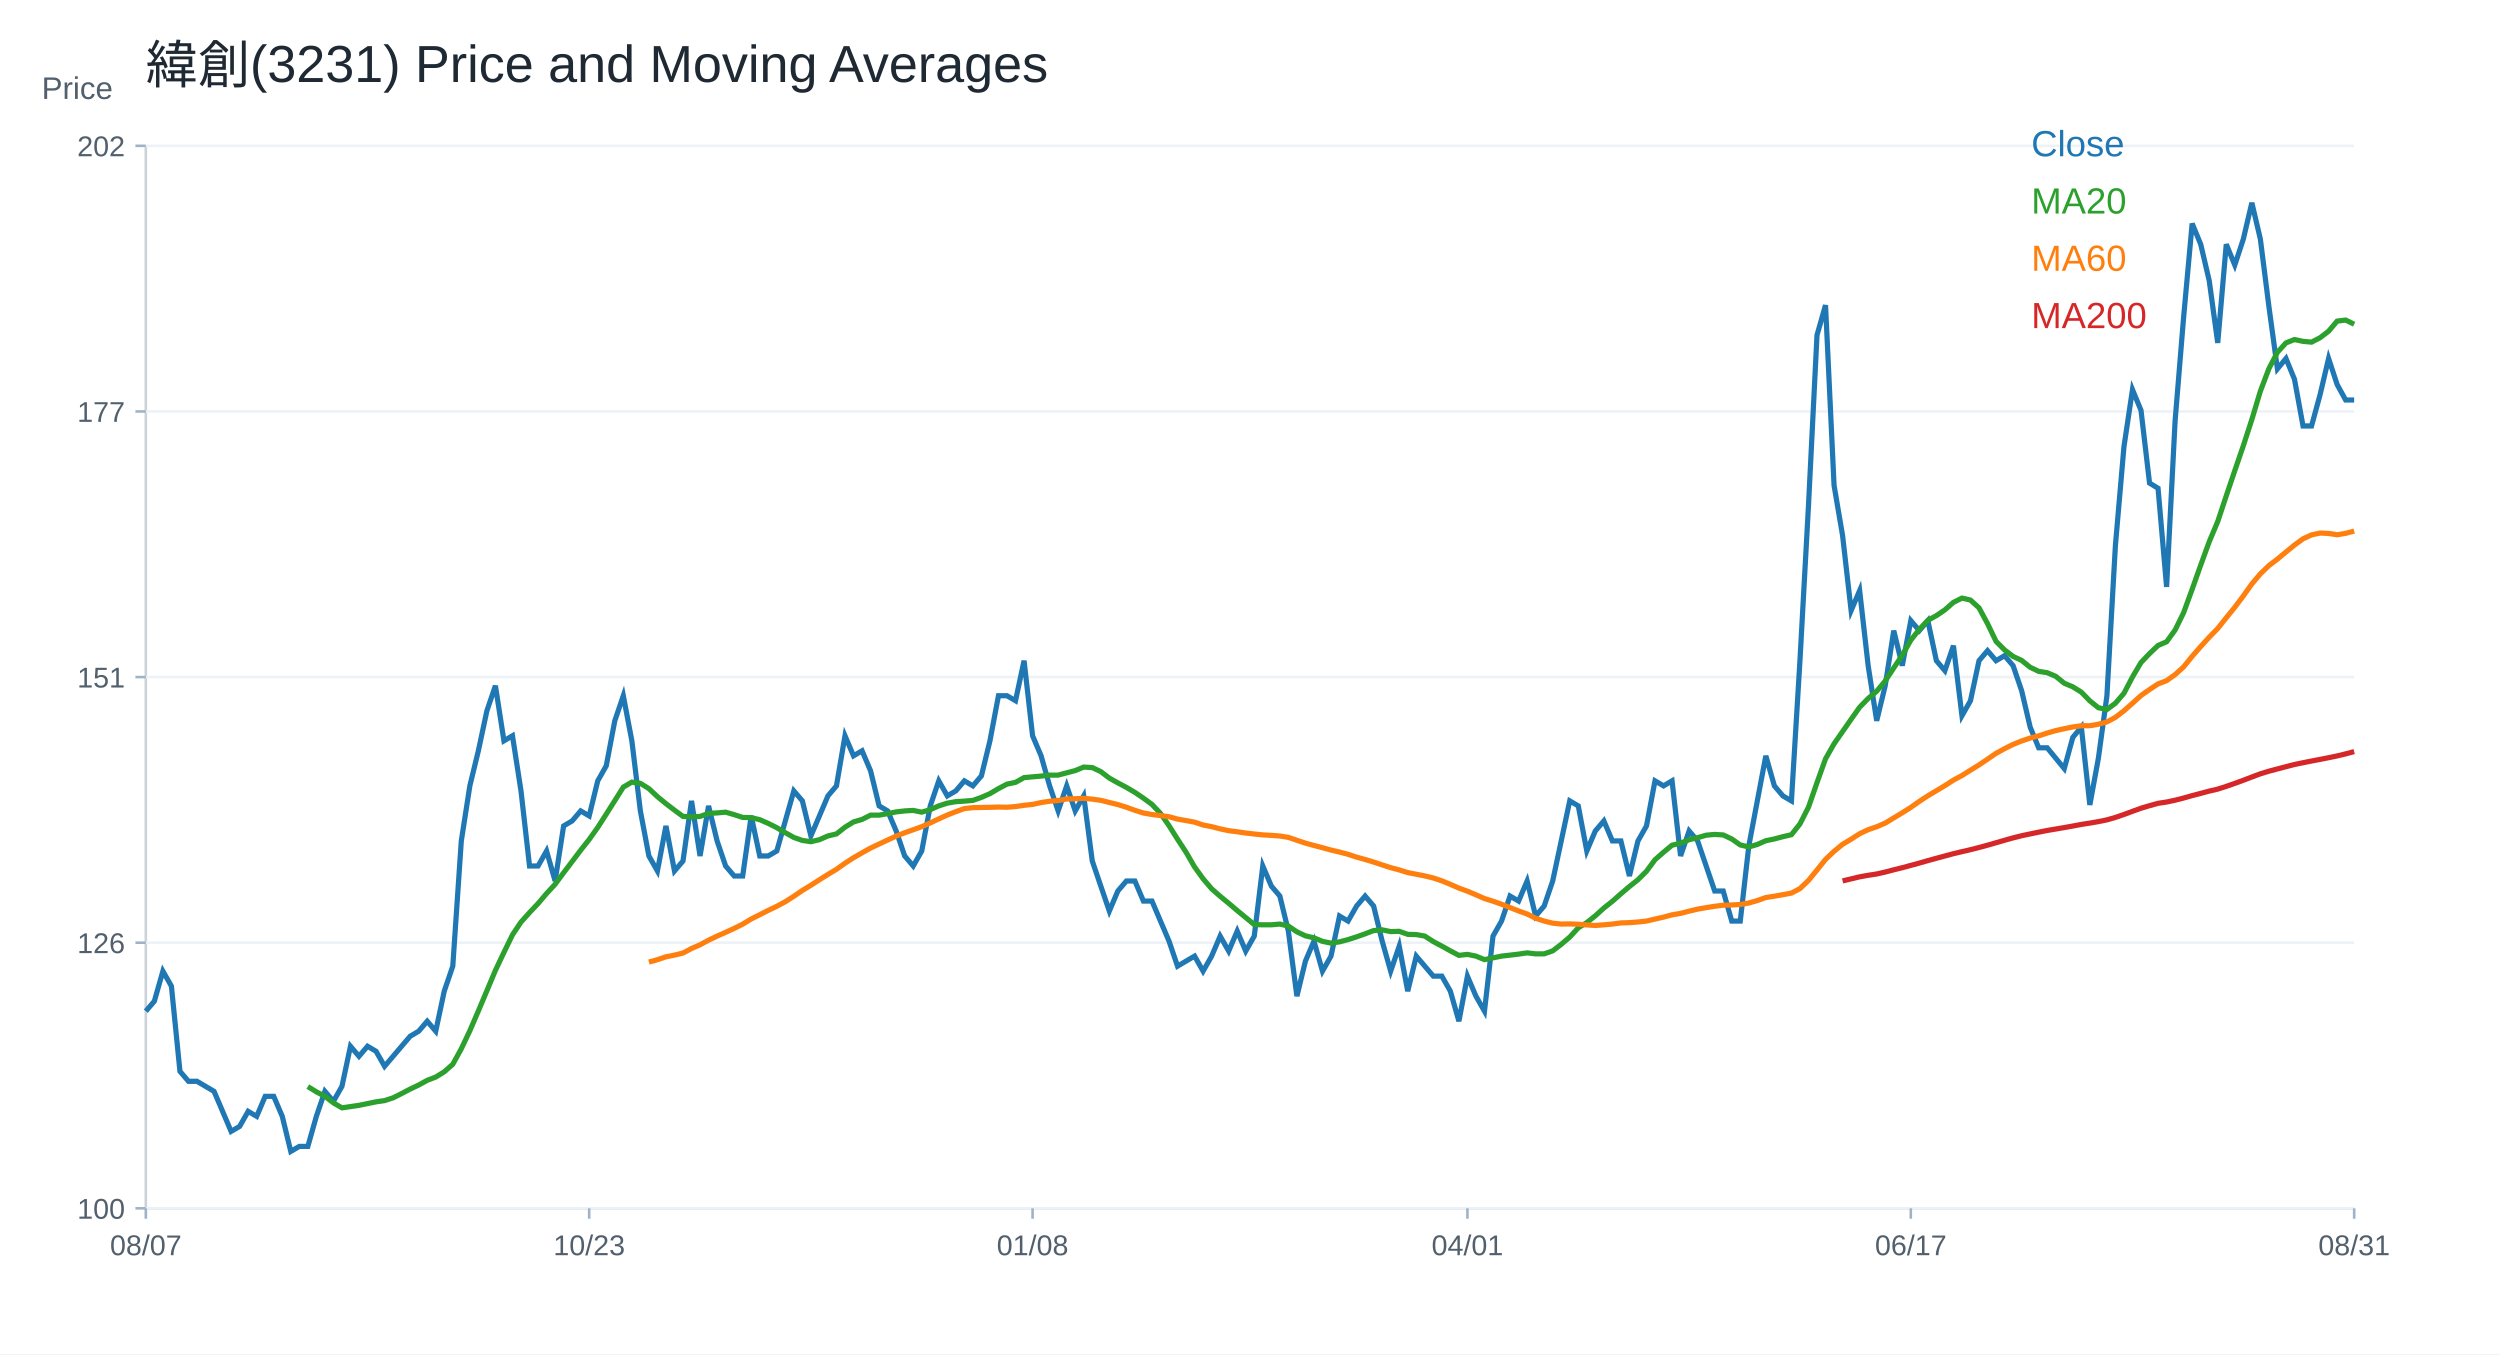
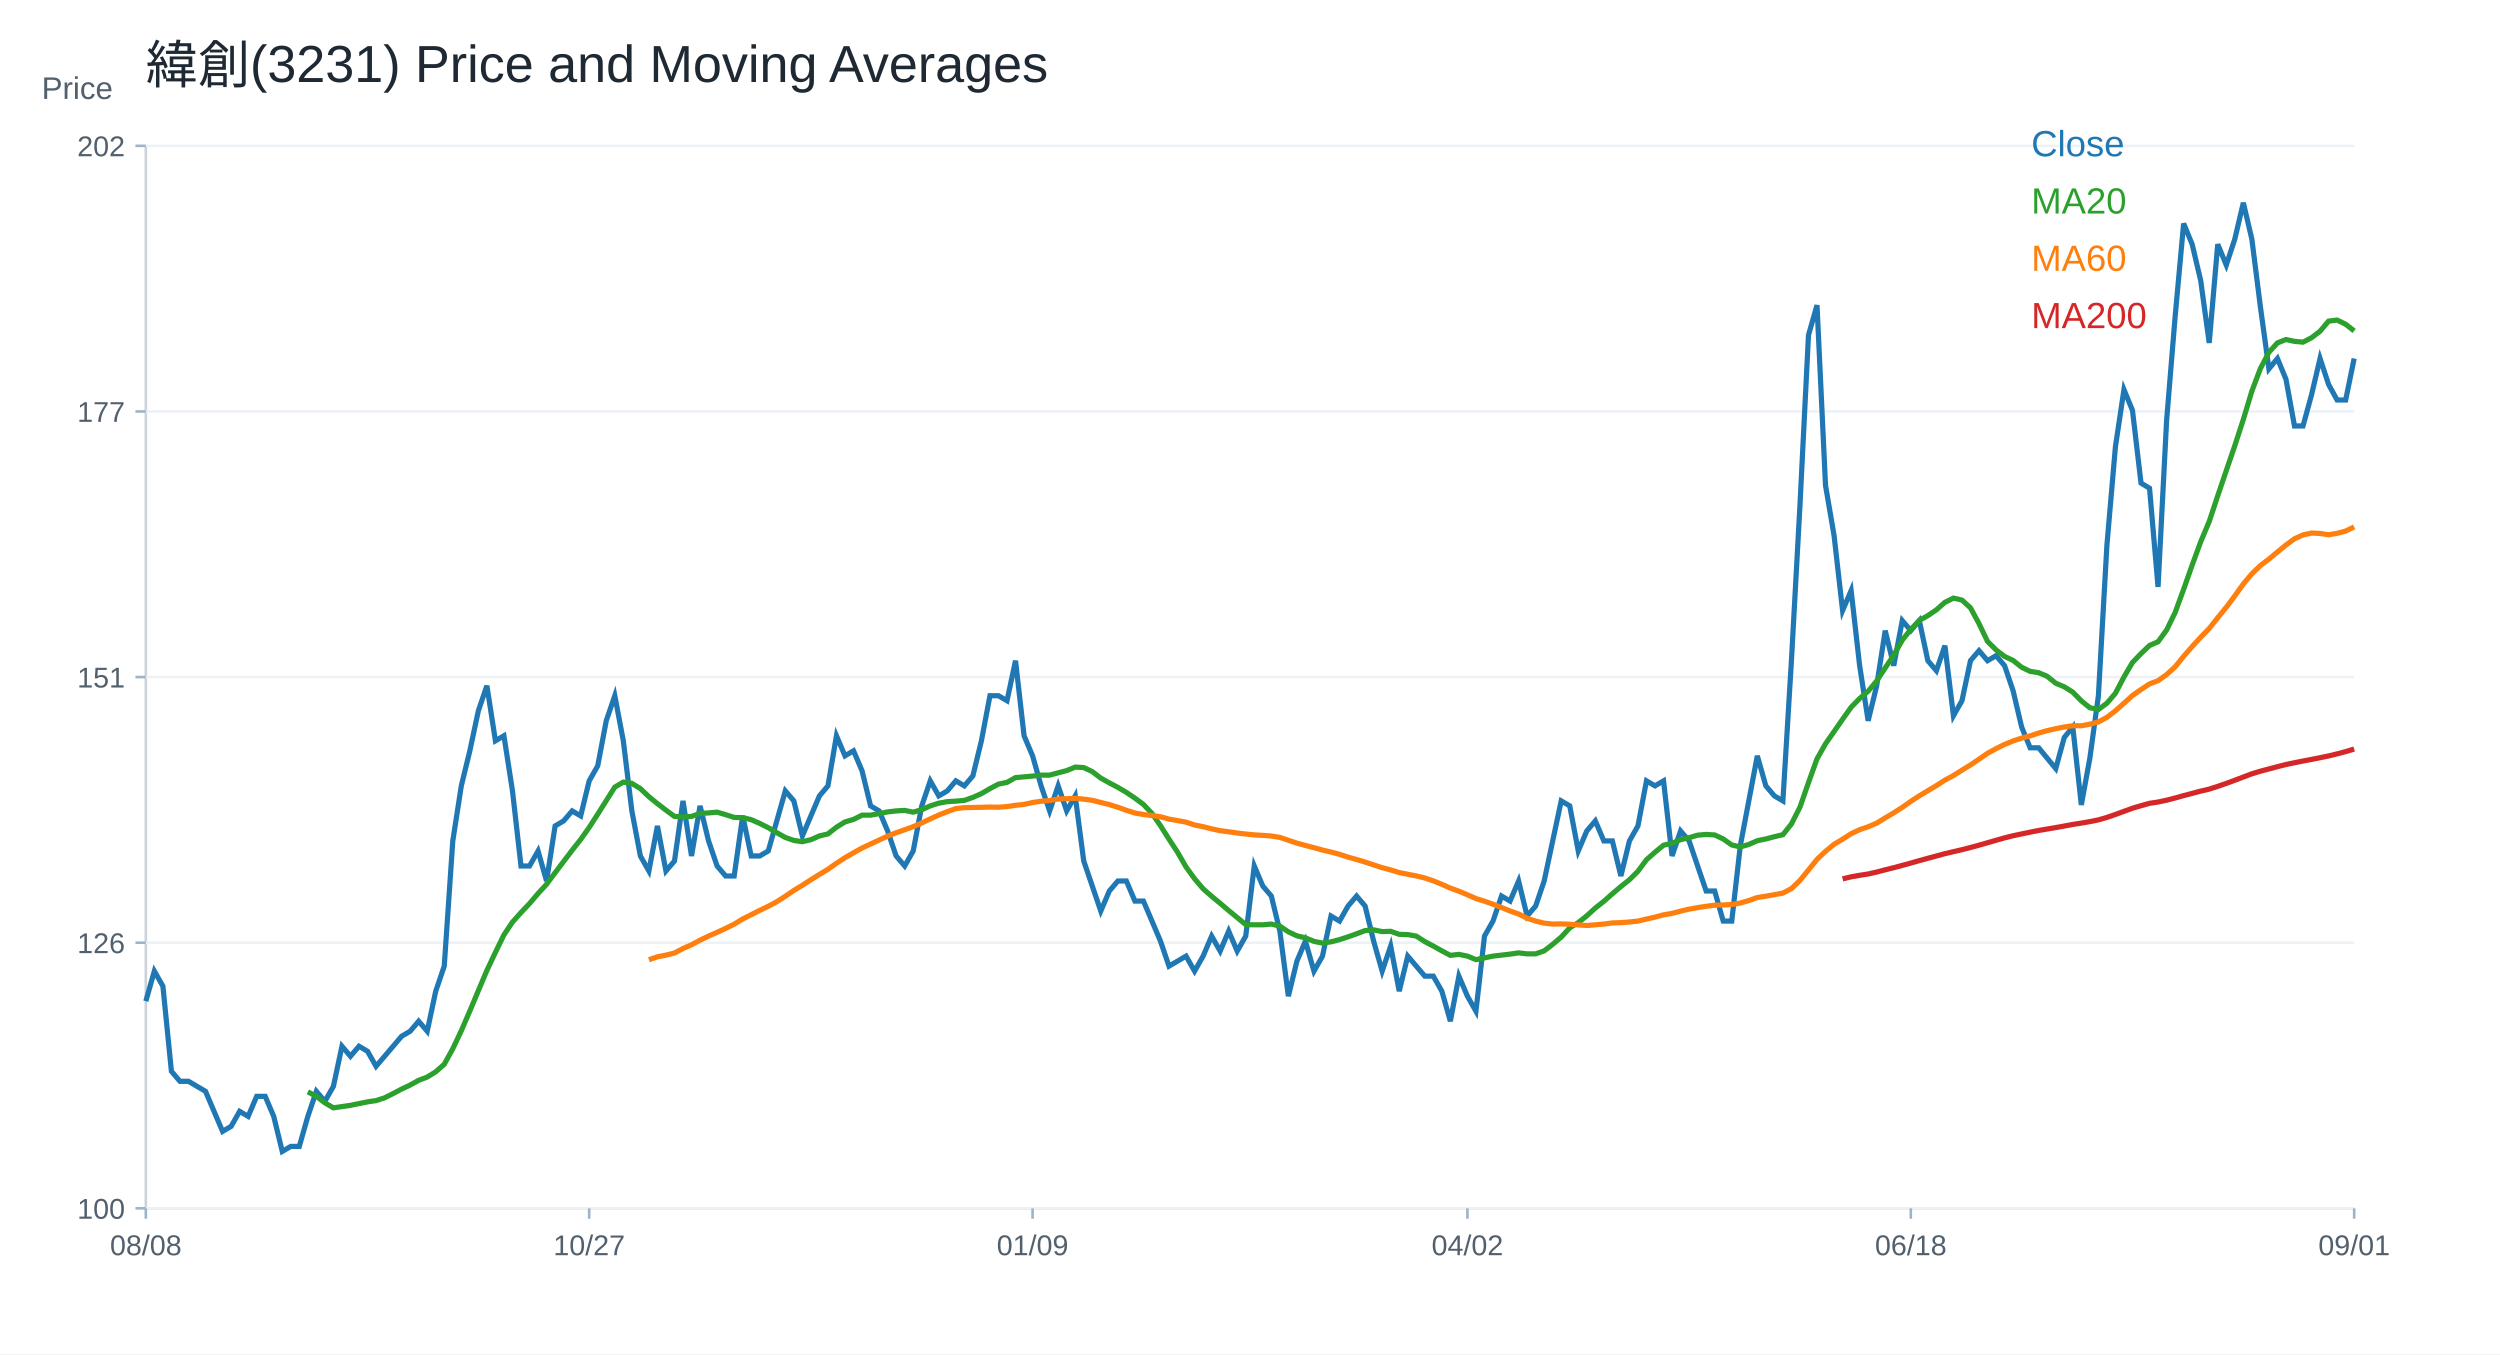
<svg xmlns="http://www.w3.org/2000/svg" width="960" height="520" viewBox="0 0 960 520">
  <rect width="100%" height="100%" fill="white" />
  <text x="56.00" y="32.00" font-size="20" font-family="Arial" fill="#1f2933" text-anchor="start">緯創(3231) Price and Moving Averages</text>
  <line x1="56" y1="464" x2="904" y2="464" stroke="#cbd2d9" />
  <line x1="56" y1="56" x2="56" y2="464" stroke="#cbd2d9" />
  <text x="16.00" y="38.00" font-size="12" font-family="Arial" fill="#52606d" text-anchor="start">Price</text>
  <line x1="56" y1="464.00" x2="904" y2="464.00" stroke="#edf2f7" />
  <line x1="52" y1="464.00" x2="56" y2="464.00" stroke="#9fb3c8" />
  <text x="48.00" y="468.00" font-size="11" font-family="Arial" fill="#52606d" text-anchor="end">100</text>
  <line x1="56" y1="362.00" x2="904" y2="362.00" stroke="#edf2f7" />
  <line x1="52" y1="362.00" x2="56" y2="362.00" stroke="#9fb3c8" />
  <text x="48.00" y="366.00" font-size="11" font-family="Arial" fill="#52606d" text-anchor="end">126</text>
  <line x1="56" y1="260.00" x2="904" y2="260.00" stroke="#edf2f7" />
  <line x1="52" y1="260.00" x2="56" y2="260.00" stroke="#9fb3c8" />
  <text x="48.00" y="264.00" font-size="11" font-family="Arial" fill="#52606d" text-anchor="end">151</text>
  <line x1="56" y1="158.00" x2="904" y2="158.00" stroke="#edf2f7" />
  <line x1="52" y1="158.00" x2="56" y2="158.00" stroke="#9fb3c8" />
  <text x="48.00" y="162.00" font-size="11" font-family="Arial" fill="#52606d" text-anchor="end">177</text>
  <line x1="56" y1="56.00" x2="904" y2="56.00" stroke="#edf2f7" />
  <line x1="52" y1="56.00" x2="56" y2="56.00" stroke="#9fb3c8" />
  <text x="48.00" y="60.00" font-size="11" font-family="Arial" fill="#52606d" text-anchor="end">202</text>
  <line x1="56.00" y1="464" x2="56.00" y2="468" stroke="#9fb3c8" />
-   <text x="56.00" y="482.00" font-size="11" font-family="Arial" fill="#52606d" text-anchor="middle">08/07</text>
+   <text x="56.00" y="482.00" font-size="11" font-family="Arial" fill="#52606d" text-anchor="middle">08/08</text>
  <line x1="226.25" y1="464" x2="226.25" y2="468" stroke="#9fb3c8" />
-   <text x="226.25" y="482.00" font-size="11" font-family="Arial" fill="#52606d" text-anchor="middle">10/23</text>
+   <text x="226.25" y="482.00" font-size="11" font-family="Arial" fill="#52606d" text-anchor="middle">10/27</text>
  <line x1="396.51" y1="464" x2="396.51" y2="468" stroke="#9fb3c8" />
-   <text x="396.51" y="482.00" font-size="11" font-family="Arial" fill="#52606d" text-anchor="middle">01/08</text>
+   <text x="396.51" y="482.00" font-size="11" font-family="Arial" fill="#52606d" text-anchor="middle">01/09</text>
  <line x1="563.49" y1="464" x2="563.49" y2="468" stroke="#9fb3c8" />
-   <text x="563.49" y="482.00" font-size="11" font-family="Arial" fill="#52606d" text-anchor="middle">04/01</text>
+   <text x="563.49" y="482.00" font-size="11" font-family="Arial" fill="#52606d" text-anchor="middle">04/02</text>
  <line x1="733.75" y1="464" x2="733.75" y2="468" stroke="#9fb3c8" />
-   <text x="733.75" y="482.00" font-size="11" font-family="Arial" fill="#52606d" text-anchor="middle">06/17</text>
+   <text x="733.75" y="482.00" font-size="11" font-family="Arial" fill="#52606d" text-anchor="middle">06/18</text>
  <line x1="904.00" y1="464" x2="904.00" y2="468" stroke="#9fb3c8" />
-   <text x="904.00" y="482.00" font-size="11" font-family="Arial" fill="#52606d" text-anchor="middle">08/31</text>
-   <polyline fill="none" stroke="#1f77b4" stroke-width="2" points="56.00,388.30 59.27,384.46 62.55,372.92 65.82,378.69 69.10,411.38 72.37,415.22 75.64,415.22 78.92,417.15 82.19,419.07 85.47,426.76 88.74,434.45 92.02,432.53 95.29,426.76 98.56,428.68 101.84,420.99 105.11,420.99 108.39,428.68 111.66,442.14 114.93,440.22 118.21,440.22 121.48,428.68 124.76,419.07 128.03,422.91 131.31,417.15 134.58,401.76 137.85,405.61 141.13,401.76 144.40,403.69 147.68,409.45 150.95,405.61 154.22,401.76 157.50,397.92 160.77,395.99 164.05,392.15 167.32,395.99 170.59,380.61 173.87,371.00 177.14,322.92 180.42,301.77 183.69,288.31 186.97,272.93 190.24,263.32 193.51,284.47 196.79,282.54 200.06,303.70 203.34,332.54 206.61,332.54 209.88,326.77 213.16,338.31 216.43,317.16 219.71,315.23 222.98,311.39 226.25,313.31 229.53,299.85 232.80,294.08 236.08,276.78 239.35,267.16 242.63,284.47 245.90,311.39 249.17,328.69 252.45,334.46 255.72,317.16 259.00,334.46 262.27,330.62 265.54,307.54 268.82,328.69 272.09,309.46 275.37,322.92 278.64,332.54 281.92,336.38 285.19,336.38 288.46,313.31 291.74,328.69 295.01,328.69 298.29,326.77 301.56,315.23 304.83,303.70 308.11,307.54 311.38,321.00 314.66,313.31 317.93,305.62 321.20,301.77 324.48,282.54 327.75,290.24 331.03,288.31 334.30,296.00 337.58,309.46 340.85,311.39 344.12,319.08 347.40,328.69 350.67,332.54 353.95,326.77 357.22,309.46 360.49,299.85 363.77,305.62 367.04,303.70 370.32,299.85 373.59,301.77 376.86,297.93 380.14,284.47 383.41,267.16 386.69,267.16 389.96,269.08 393.24,253.70 396.51,282.54 399.78,290.24 403.06,301.77 406.33,311.39 409.61,301.77 412.88,311.39 416.15,305.62 419.43,330.62 422.70,340.23 425.98,349.84 429.25,342.15 432.53,338.31 435.80,338.31 439.07,346.00 442.35,346.00 445.62,353.69 448.90,361.38 452.17,371.00 455.44,369.07 458.72,367.15 461.99,372.92 465.27,367.15 468.54,359.46 471.81,365.23 475.09,357.54 478.36,365.23 481.64,359.46 484.91,332.54 488.19,340.23 491.46,344.08 494.73,357.54 498.01,382.53 501.28,369.07 504.56,361.38 507.83,372.92 511.10,367.15 514.38,351.77 517.65,353.69 520.93,347.92 524.20,344.08 527.47,347.92 530.75,361.38 534.02,372.92 537.30,363.30 540.57,380.61 543.85,367.15 547.12,371.00 550.39,374.84 553.67,374.84 556.94,380.61 560.22,392.15 563.49,374.84 566.76,382.53 570.04,388.30 573.31,359.46 576.59,353.69 579.86,344.08 583.14,346.00 586.41,338.31 589.68,351.77 592.96,347.92 596.23,338.31 599.51,322.92 602.78,307.54 606.05,309.46 609.33,326.77 612.60,319.08 615.88,315.23 619.15,322.92 622.42,322.92 625.70,336.38 628.97,322.92 632.25,317.16 635.52,299.85 638.80,301.77 642.07,299.85 645.34,328.69 648.62,319.08 651.89,322.92 655.17,332.54 658.44,342.15 661.71,342.15 664.99,353.69 668.26,353.69 671.54,324.85 674.81,307.54 678.08,290.24 681.36,301.77 684.63,305.62 687.91,307.54 691.18,253.70 694.46,194.09 697.73,128.71 701.00,117.18 704.28,186.40 707.55,205.63 710.83,234.47 714.10,226.78 717.37,255.62 720.65,276.78 723.92,263.32 727.20,242.16 730.47,255.62 733.75,238.32 737.02,242.16 740.29,238.32 743.57,253.70 746.84,257.55 750.12,247.93 753.39,274.85 756.66,269.08 759.94,253.70 763.21,249.86 766.49,253.70 769.76,251.78 773.03,255.62 776.31,265.24 779.58,279.19 782.86,287.16 786.13,287.16 789.41,291.15 792.68,295.14 795.95,283.18 799.23,279.19 802.50,309.09 805.78,291.15 809.05,267.23 812.32,209.42 815.60,171.55 818.87,149.62 822.15,157.59 825.42,185.50 828.69,187.49 831.97,225.37 835.24,161.58 838.52,121.71 841.79,85.83 845.07,93.80 848.34,107.76 851.61,131.68 854.89,93.80 858.16,101.78 861.44,91.81 864.71,77.86 867.98,91.81 871.26,117.72 874.53,141.65 877.81,137.66 881.08,145.63 884.36,163.57 887.63,163.57 890.90,151.61 894.18,137.66 897.45,147.63 900.73,153.61 904.00,153.61" />
+   <text x="904.00" y="482.00" font-size="11" font-family="Arial" fill="#52606d" text-anchor="middle">09/01</text>
+   <polyline fill="none" stroke="#1f77b4" stroke-width="2" points="56.00,384.46 59.27,372.92 62.55,378.69 65.82,411.38 69.10,415.22 72.37,415.22 75.64,417.15 78.92,419.07 82.19,426.76 85.47,434.45 88.74,432.53 92.02,426.76 95.29,428.68 98.56,420.99 101.84,420.99 105.11,428.68 108.39,442.14 111.66,440.22 114.93,440.22 118.21,428.68 121.48,419.07 124.76,422.91 128.03,417.15 131.31,401.76 134.58,405.61 137.85,401.76 141.13,403.69 144.40,409.45 147.68,405.61 150.95,401.76 154.22,397.92 157.50,395.99 160.77,392.15 164.05,395.99 167.32,380.61 170.59,371.00 173.87,322.92 177.14,301.77 180.42,288.31 183.69,272.93 186.97,263.32 190.24,284.47 193.51,282.54 196.79,303.70 200.06,332.54 203.34,332.54 206.61,326.77 209.88,338.31 213.16,317.16 216.43,315.23 219.71,311.39 222.98,313.31 226.25,299.85 229.53,294.08 232.80,276.78 236.08,267.16 239.35,284.47 242.63,311.39 245.90,328.69 249.17,334.46 252.45,317.16 255.72,334.46 259.00,330.62 262.27,307.54 265.54,328.69 268.82,309.46 272.09,322.92 275.37,332.54 278.64,336.38 281.92,336.38 285.19,313.31 288.46,328.69 291.74,328.69 295.01,326.77 298.29,315.23 301.56,303.70 304.83,307.54 308.11,321.00 311.38,313.31 314.66,305.62 317.93,301.77 321.20,282.54 324.48,290.24 327.75,288.31 331.03,296.00 334.30,309.46 337.58,311.39 340.85,319.08 344.12,328.69 347.40,332.54 350.67,326.77 353.95,309.46 357.22,299.85 360.49,305.62 363.77,303.70 367.04,299.85 370.32,301.77 373.59,297.93 376.86,284.47 380.14,267.16 383.41,267.16 386.69,269.08 389.96,253.70 393.24,282.54 396.51,290.24 399.78,301.77 403.06,311.39 406.33,301.77 409.61,311.39 412.88,305.62 416.15,330.62 419.43,340.23 422.70,349.84 425.98,342.15 429.25,338.31 432.53,338.31 435.80,346.00 439.07,346.00 442.35,353.69 445.62,361.38 448.90,371.00 452.17,369.07 455.44,367.15 458.72,372.92 461.99,367.15 465.27,359.46 468.54,365.23 471.81,357.54 475.09,365.23 478.36,359.46 481.64,332.54 484.91,340.23 488.19,344.08 491.46,357.54 494.73,382.53 498.01,369.07 501.28,361.38 504.56,372.92 507.83,367.15 511.10,351.77 514.38,353.69 517.65,347.92 520.93,344.08 524.20,347.92 527.47,361.38 530.75,372.92 534.02,363.30 537.30,380.61 540.57,367.15 543.85,371.00 547.12,374.84 550.39,374.84 553.67,380.61 556.94,392.15 560.22,374.84 563.49,382.53 566.76,388.30 570.04,359.46 573.31,353.69 576.59,344.08 579.86,346.00 583.14,338.31 586.41,351.77 589.68,347.92 592.96,338.31 596.23,322.92 599.51,307.54 602.78,309.46 606.05,326.77 609.33,319.08 612.60,315.23 615.88,322.92 619.15,322.92 622.42,336.38 625.70,322.92 628.97,317.16 632.25,299.85 635.52,301.77 638.80,299.85 642.07,328.69 645.34,319.08 648.62,322.92 651.89,332.54 655.17,342.15 658.44,342.15 661.71,353.69 664.99,353.69 668.26,324.85 671.54,307.54 674.81,290.24 678.08,301.77 681.36,305.62 684.63,307.54 687.91,253.70 691.18,194.09 694.46,128.71 697.73,117.18 701.00,186.40 704.28,205.63 707.55,234.47 710.83,226.78 714.10,255.62 717.37,276.78 720.65,263.32 723.92,242.16 727.20,255.62 730.47,238.32 733.75,242.16 737.02,238.32 740.29,253.70 743.57,257.55 746.84,247.93 750.12,274.85 753.39,269.08 756.66,253.70 759.94,249.86 763.21,253.70 766.49,251.78 769.76,255.62 773.03,265.24 776.31,279.19 779.58,287.16 782.86,287.16 786.13,291.15 789.41,295.14 792.68,283.18 795.95,279.19 799.23,309.09 802.50,291.15 805.78,267.23 809.05,209.42 812.32,171.55 815.60,149.62 818.87,157.59 822.15,185.50 825.42,187.49 828.69,225.37 831.97,161.58 835.24,121.71 838.52,85.83 841.79,93.80 845.07,107.76 848.34,131.68 851.61,93.80 854.89,101.78 858.16,91.81 861.44,77.86 864.71,91.81 867.98,117.72 871.26,141.65 874.53,137.66 877.81,145.63 881.08,163.57 884.36,163.57 887.63,151.61 890.90,137.66 894.18,147.63 897.45,153.61 900.73,153.61 904.00,137.66" />
  <text x="780.00" y="60.00" font-size="14" font-family="Arial" fill="#1f77b4" text-anchor="start">Close</text>
-   <polyline fill="none" stroke="#2ca02c" stroke-width="2" points="118.21,417.24 121.48,419.26 124.76,420.99 128.03,423.49 131.31,425.41 134.58,424.93 137.85,424.45 141.13,423.78 144.40,423.11 147.68,422.63 150.95,421.57 154.22,419.93 157.50,418.20 160.77,416.66 164.05,414.84 167.32,413.59 170.59,411.57 173.87,408.68 177.14,402.72 180.42,395.80 183.69,388.21 186.97,380.42 190.24,372.63 193.51,365.71 196.79,358.98 200.06,354.08 203.34,350.42 206.61,346.96 209.88,343.11 213.16,339.56 216.43,335.13 219.71,330.81 222.98,326.48 226.25,322.35 229.53,317.73 232.80,312.64 236.08,307.45 239.35,302.25 242.63,300.33 245.90,300.81 249.17,302.83 252.45,305.91 255.72,308.60 259.00,311.10 262.27,313.50 265.54,313.69 268.82,313.50 272.09,312.35 275.37,312.16 278.64,311.87 281.92,312.83 285.19,313.89 288.46,313.98 291.74,314.75 295.01,316.19 298.29,317.83 301.56,319.75 304.83,321.58 308.11,322.73 311.38,323.21 314.66,322.44 317.93,321.00 321.20,320.23 324.48,317.64 327.75,315.62 331.03,314.66 334.30,313.02 337.58,313.02 340.85,312.44 344.12,311.77 347.40,311.39 350.67,311.20 353.95,311.87 357.22,310.91 360.49,309.46 363.77,308.41 367.04,307.83 370.32,307.64 373.59,307.35 376.86,306.20 380.14,304.75 383.41,302.83 386.69,301.10 389.96,300.43 393.24,298.60 396.51,298.31 399.78,298.02 403.06,297.64 406.33,297.64 409.61,296.77 412.88,295.91 416.15,294.56 419.43,294.75 422.70,296.29 425.98,298.79 429.25,300.62 432.53,302.35 435.80,304.27 439.07,306.48 442.35,308.89 445.62,312.35 448.90,317.06 452.17,322.25 455.44,327.25 458.72,332.92 461.99,337.44 465.27,341.29 468.54,344.17 471.81,346.86 475.09,349.65 478.36,352.34 481.64,355.04 484.91,355.13 488.19,355.13 491.46,354.84 494.73,355.61 498.01,357.82 501.28,359.36 504.56,360.13 507.83,361.48 511.10,362.15 514.38,361.67 517.65,360.81 520.93,359.75 524.20,358.59 527.47,357.34 530.75,357.06 534.02,357.73 537.30,357.63 540.57,358.79 543.85,358.88 547.12,359.46 550.39,361.57 553.67,363.30 556.94,365.13 560.22,366.86 563.49,366.48 566.76,367.15 570.04,368.50 573.31,367.82 576.59,367.15 579.86,366.77 583.14,366.38 586.41,365.90 589.68,366.29 592.96,366.29 596.23,365.13 599.51,362.63 602.78,359.84 606.05,356.29 609.33,354.27 612.60,351.67 615.88,348.69 619.15,346.10 622.42,343.21 625.70,340.42 628.97,337.83 632.25,334.56 635.52,330.14 638.80,327.25 642.07,324.56 645.34,323.79 648.62,322.44 651.89,321.67 655.17,320.71 658.44,320.42 661.71,320.62 664.99,322.16 668.26,324.46 671.54,325.23 674.81,324.27 678.08,322.83 681.36,322.16 684.63,321.29 687.91,320.52 691.18,316.39 694.46,309.95 697.73,300.52 701.00,291.39 704.28,285.62 707.55,280.91 710.83,276.20 714.10,271.58 717.37,268.22 720.65,265.43 723.92,261.49 727.20,256.49 730.47,251.59 733.75,245.82 737.02,241.68 740.29,238.22 743.57,236.40 746.84,234.18 750.12,231.30 753.39,229.67 756.66,230.43 759.94,233.41 763.21,239.47 766.49,246.30 769.76,249.57 773.03,252.07 776.31,253.60 779.58,256.23 782.86,257.80 786.13,258.32 789.41,259.71 792.68,262.36 795.95,263.74 799.23,265.78 802.50,269.13 805.78,271.77 809.05,272.45 812.32,270.04 815.60,266.22 818.87,259.96 822.15,254.39 825.42,250.98 828.69,247.86 831.97,246.44 835.24,241.93 838.52,235.24 841.79,226.27 845.07,217.00 848.34,208.03 851.61,200.25 854.89,190.38 858.16,180.72 861.44,171.15 864.71,161.08 867.98,150.22 871.26,141.55 874.53,135.27 877.81,131.68 881.08,130.38 884.36,131.08 887.63,131.38 890.90,129.69 894.18,127.19 897.45,123.31 900.73,122.91 904.00,124.50" />
+   <polyline fill="none" stroke="#2ca02c" stroke-width="2" points="118.21,419.26 121.48,420.99 124.76,423.49 128.03,425.41 131.31,424.93 134.58,424.45 137.85,423.78 141.13,423.11 144.40,422.63 147.68,421.57 150.95,419.93 154.22,418.20 157.50,416.66 160.77,414.84 164.05,413.59 167.32,411.57 170.59,408.68 173.87,402.72 177.14,395.80 180.42,388.21 183.69,380.42 186.97,372.63 190.24,365.71 193.51,358.98 196.79,354.08 200.06,350.42 203.34,346.96 206.61,343.11 209.88,339.56 213.16,335.13 216.43,330.81 219.71,326.48 222.98,322.35 226.25,317.73 229.53,312.64 232.80,307.45 236.08,302.25 239.35,300.33 242.63,300.81 245.90,302.83 249.17,305.91 252.45,308.60 255.72,311.10 259.00,313.50 262.27,313.69 265.54,313.50 268.82,312.35 272.09,312.16 275.37,311.87 278.64,312.83 281.92,313.89 285.19,313.98 288.46,314.75 291.74,316.19 295.01,317.83 298.29,319.75 301.56,321.58 304.83,322.73 308.11,323.21 311.38,322.44 314.66,321.00 317.93,320.23 321.20,317.64 324.48,315.62 327.75,314.66 331.03,313.02 334.30,313.02 337.58,312.44 340.85,311.77 344.12,311.39 347.40,311.20 350.67,311.87 353.95,310.91 357.22,309.46 360.49,308.41 363.77,307.83 367.04,307.64 370.32,307.35 373.59,306.20 376.86,304.75 380.14,302.83 383.41,301.10 386.69,300.43 389.96,298.60 393.24,298.31 396.51,298.02 399.78,297.64 403.06,297.64 406.33,296.77 409.61,295.91 412.88,294.56 416.15,294.75 419.43,296.29 422.70,298.79 425.98,300.62 429.25,302.35 432.53,304.27 435.80,306.48 439.07,308.89 442.35,312.35 445.62,317.06 448.90,322.25 452.17,327.25 455.44,332.92 458.72,337.44 461.99,341.29 465.27,344.17 468.54,346.86 471.81,349.65 475.09,352.34 478.36,355.04 481.64,355.13 484.91,355.13 488.19,354.84 491.46,355.61 494.73,357.82 498.01,359.36 501.28,360.13 504.56,361.48 507.83,362.15 511.10,361.67 514.38,360.81 517.65,359.75 520.93,358.59 524.20,357.34 527.47,357.06 530.75,357.73 534.02,357.63 537.30,358.79 540.57,358.88 543.85,359.46 547.12,361.57 550.39,363.30 553.67,365.13 556.94,366.86 560.22,366.48 563.49,367.15 566.76,368.50 570.04,367.82 573.31,367.15 576.59,366.77 579.86,366.38 583.14,365.90 586.41,366.29 589.68,366.29 592.96,365.13 596.23,362.63 599.51,359.84 602.78,356.29 606.05,354.27 609.33,351.67 612.60,348.69 615.88,346.10 619.15,343.21 622.42,340.42 625.70,337.83 628.97,334.56 632.25,330.14 635.52,327.25 638.80,324.56 642.07,323.79 645.34,322.44 648.62,321.67 651.89,320.71 655.17,320.42 658.44,320.62 661.71,322.16 664.99,324.46 668.26,325.23 671.54,324.27 674.81,322.83 678.08,322.16 681.36,321.29 684.63,320.52 687.91,316.39 691.18,309.95 694.46,300.52 697.73,291.39 701.00,285.62 704.28,280.91 707.55,276.20 710.83,271.58 714.10,268.22 717.37,265.43 720.65,261.49 723.92,256.49 727.20,251.59 730.47,245.82 733.75,241.68 737.02,238.22 740.29,236.40 743.57,234.18 746.84,231.30 750.12,229.67 753.39,230.43 756.66,233.41 759.94,239.47 763.21,246.30 766.49,249.57 769.76,252.07 773.03,253.60 776.31,256.23 779.58,257.80 782.86,258.32 786.13,259.71 789.41,262.36 792.68,263.74 795.95,265.78 799.23,269.13 802.50,271.77 805.78,272.45 809.05,270.04 812.32,266.22 815.60,259.96 818.87,254.39 822.15,250.98 825.42,247.86 828.69,246.44 831.97,241.93 835.24,235.24 838.52,226.27 841.79,217.00 845.07,208.03 848.34,200.25 851.61,190.38 854.89,180.72 858.16,171.15 861.44,161.08 864.71,150.22 867.98,141.55 871.26,135.27 874.53,131.68 877.81,130.38 881.08,131.08 884.36,131.38 887.63,129.69 890.90,127.19 894.18,123.31 897.45,122.91 900.73,124.50 904.00,127.09" />
  <text x="780.00" y="82.00" font-size="14" font-family="Arial" fill="#2ca02c" text-anchor="start">MA20</text>
-   <polyline fill="none" stroke="#ff7f0e" stroke-width="2" points="249.17,369.43 252.45,368.53 255.72,367.41 259.00,366.77 262.27,365.96 265.54,364.23 268.82,362.79 272.09,361.03 275.37,359.46 278.64,358.02 281.92,356.51 285.19,354.88 288.46,352.89 291.74,351.25 295.01,349.59 298.29,348.02 301.56,346.26 304.83,344.17 308.11,341.93 311.38,339.94 314.66,337.83 317.93,335.78 321.20,333.82 324.48,331.48 327.75,329.37 331.03,327.48 334.30,325.65 337.58,324.11 340.85,322.57 344.12,321.07 347.40,319.78 350.67,318.63 353.95,317.44 357.22,316.00 360.49,314.46 363.77,312.96 367.04,311.68 370.32,310.49 373.59,310.14 376.86,310.07 380.14,310.01 383.41,309.91 386.69,309.98 389.96,309.72 393.24,309.24 396.51,308.89 399.78,308.18 403.06,307.67 406.33,307.41 409.61,306.80 412.88,306.71 416.15,306.55 419.43,306.87 422.70,307.32 425.98,308.15 429.25,308.95 432.53,309.98 435.80,311.16 439.07,312.19 442.35,312.77 445.62,313.18 448.90,313.63 452.17,314.53 455.44,315.10 458.72,315.71 461.99,316.80 465.27,317.44 468.54,318.28 471.81,318.98 475.09,319.40 478.36,319.88 481.64,320.26 484.91,320.59 488.19,320.78 491.46,321.03 494.73,321.55 498.01,322.67 501.28,323.76 504.56,324.66 507.83,325.52 511.10,326.42 514.38,327.19 517.65,328.05 520.93,329.14 524.20,330.04 527.47,331.03 530.75,332.12 534.02,333.18 537.30,334.05 540.57,335.07 543.85,335.71 547.12,336.35 550.39,337.15 553.67,338.24 556.94,339.59 560.22,341.03 563.49,342.22 566.76,343.60 570.04,345.04 573.31,346.06 576.59,347.22 579.86,348.50 583.14,349.81 586.41,350.97 589.68,352.60 592.96,353.69 596.23,354.49 599.51,354.84 602.78,354.78 606.05,354.91 609.33,355.16 612.60,355.39 615.88,355.13 619.15,354.84 622.42,354.40 625.70,354.30 628.97,354.04 632.25,353.69 635.52,352.92 638.80,352.18 642.07,351.29 645.34,350.74 648.62,349.88 651.89,349.11 655.17,348.53 658.44,348.02 661.71,347.60 664.99,347.51 668.26,347.31 671.54,346.77 674.81,345.81 678.08,344.65 681.36,344.14 684.63,343.56 687.91,342.95 691.18,341.22 694.46,338.08 697.73,334.08 701.00,330.01 704.28,326.90 707.55,324.21 710.83,322.25 714.10,320.14 717.37,318.60 720.65,317.48 723.92,316.07 727.20,314.08 730.47,312.12 733.75,310.04 737.02,307.73 740.29,305.59 743.57,303.63 746.84,301.68 750.12,299.56 753.39,297.80 756.66,295.75 759.94,293.73 763.21,291.52 766.49,289.27 769.76,287.48 773.03,285.85 776.31,284.53 779.58,283.42 782.86,282.57 786.13,281.49 789.41,280.54 792.68,279.82 795.95,279.16 799.23,278.69 802.50,278.68 805.78,278.09 809.05,277.22 812.32,275.46 815.60,272.94 818.87,270.05 822.15,267.07 825.42,264.78 828.69,262.62 831.97,261.38 835.24,259.04 838.52,256.07 841.79,252.02 845.07,248.27 848.34,244.68 851.61,241.33 854.89,237.20 858.16,233.19 861.44,228.82 864.71,224.23 867.98,220.34 871.26,217.18 874.53,214.70 877.81,211.97 881.08,209.30 884.36,206.90 887.63,205.40 890.90,204.69 894.18,204.84 897.45,205.35 900.73,204.80 904.00,203.93" />
+   <polyline fill="none" stroke="#ff7f0e" stroke-width="2" points="249.17,368.53 252.45,367.41 255.72,366.77 259.00,365.96 262.27,364.23 265.54,362.79 268.82,361.03 272.09,359.46 275.37,358.02 278.64,356.51 281.92,354.88 285.19,352.89 288.46,351.25 291.74,349.59 295.01,348.02 298.29,346.26 301.56,344.17 304.83,341.93 308.11,339.94 311.38,337.83 314.66,335.78 317.93,333.82 321.20,331.48 324.48,329.37 327.75,327.48 331.03,325.65 334.30,324.11 337.58,322.57 340.85,321.07 344.12,319.78 347.40,318.63 350.67,317.44 353.95,316.00 357.22,314.46 360.49,312.96 363.77,311.68 367.04,310.49 370.32,310.14 373.59,310.07 376.86,310.01 380.14,309.91 383.41,309.98 386.69,309.72 389.96,309.24 393.24,308.89 396.51,308.18 399.78,307.67 403.06,307.41 406.33,306.80 409.61,306.71 412.88,306.55 416.15,306.87 419.43,307.32 422.70,308.15 425.98,308.95 429.25,309.98 432.53,311.16 435.80,312.19 439.07,312.77 442.35,313.18 445.62,313.63 448.90,314.53 452.17,315.10 455.44,315.71 458.72,316.80 461.99,317.44 465.27,318.28 468.54,318.98 471.81,319.40 475.09,319.88 478.36,320.26 481.64,320.59 484.91,320.78 488.19,321.03 491.46,321.55 494.73,322.67 498.01,323.76 501.28,324.66 504.56,325.52 507.83,326.42 511.10,327.19 514.38,328.05 517.65,329.14 520.93,330.04 524.20,331.03 527.47,332.12 530.75,333.18 534.02,334.05 537.30,335.07 540.57,335.71 543.85,336.35 547.12,337.15 550.39,338.24 553.67,339.59 556.94,341.03 560.22,342.22 563.49,343.60 566.76,345.04 570.04,346.06 573.31,347.22 576.59,348.50 579.86,349.81 583.14,350.97 586.41,352.60 589.68,353.69 592.96,354.49 596.23,354.84 599.51,354.78 602.78,354.91 606.05,355.16 609.33,355.39 612.60,355.13 615.88,354.84 619.15,354.40 622.42,354.30 625.70,354.04 628.97,353.69 632.25,352.92 635.52,352.18 638.80,351.29 642.07,350.74 645.34,349.88 648.62,349.11 651.89,348.53 655.17,348.02 658.44,347.60 661.71,347.51 664.99,347.31 668.26,346.77 671.54,345.81 674.81,344.65 678.08,344.14 681.36,343.56 684.63,342.95 687.91,341.22 691.18,338.08 694.46,334.08 697.73,330.01 701.00,326.90 704.28,324.21 707.55,322.25 710.83,320.14 714.10,318.60 717.37,317.48 720.65,316.07 723.92,314.08 727.20,312.12 730.47,310.04 733.75,307.73 737.02,305.59 740.29,303.63 743.57,301.68 746.84,299.56 750.12,297.80 753.39,295.75 756.66,293.73 759.94,291.52 763.21,289.27 766.49,287.48 769.76,285.85 773.03,284.53 776.31,283.42 779.58,282.57 782.86,281.49 786.13,280.54 789.41,279.82 792.68,279.16 795.95,278.69 799.23,278.68 802.50,278.09 805.78,277.22 809.05,275.46 812.32,272.94 815.60,270.05 818.87,267.07 822.15,264.78 825.42,262.62 828.69,261.38 831.97,259.04 835.24,256.07 838.52,252.02 841.79,248.27 845.07,244.68 848.34,241.33 851.61,237.20 854.89,233.19 858.16,228.82 861.44,224.23 864.71,220.34 867.98,217.18 871.26,214.70 874.53,211.97 877.81,209.30 881.08,206.90 884.36,205.40 887.63,204.69 890.90,204.84 894.18,205.35 897.45,204.80 900.73,203.93 904.00,202.32" />
  <text x="780.00" y="104.00" font-size="14" font-family="Arial" fill="#ff7f0e" text-anchor="start">MA60</text>
-   <polyline fill="none" stroke="#d62728" stroke-width="2" points="707.55,338.26 710.83,337.49 714.10,336.70 717.37,336.12 720.65,335.61 723.92,334.87 727.20,334.00 730.47,333.20 733.75,332.31 737.02,331.42 740.29,330.48 743.57,329.58 746.84,328.70 750.12,327.81 753.39,327.04 756.66,326.28 759.94,325.44 763.21,324.55 766.49,323.61 769.76,322.66 773.03,321.74 776.31,320.92 779.58,320.23 782.86,319.55 786.13,318.90 789.41,318.34 792.68,317.79 795.95,317.20 799.23,316.58 802.50,316.07 805.78,315.50 809.05,314.83 812.32,313.89 815.60,312.76 818.87,311.55 822.15,310.36 825.42,309.38 828.69,308.47 831.97,307.98 835.24,307.28 838.52,306.44 841.79,305.51 845.07,304.66 848.34,303.78 851.61,303.02 854.89,301.97 858.16,300.82 861.44,299.62 864.71,298.37 867.98,297.14 871.26,296.14 874.53,295.27 877.81,294.41 881.08,293.57 884.36,292.89 887.63,292.23 890.90,291.61 894.18,290.96 897.45,290.28 900.73,289.49 904.00,288.61" />
+   <polyline fill="none" stroke="#d62728" stroke-width="2" points="707.55,337.49 710.83,336.70 714.10,336.12 717.37,335.61 720.65,334.87 723.92,334.00 727.20,333.20 730.47,332.31 733.75,331.42 737.02,330.48 740.29,329.58 743.57,328.70 746.84,327.81 750.12,327.04 753.39,326.28 756.66,325.44 759.94,324.55 763.21,323.61 766.49,322.66 769.76,321.74 773.03,320.92 776.31,320.23 779.58,319.55 782.86,318.90 786.13,318.34 789.41,317.79 792.68,317.20 795.95,316.58 799.23,316.07 802.50,315.50 805.78,314.83 809.05,313.89 812.32,312.76 815.60,311.55 818.87,310.36 822.15,309.38 825.42,308.47 828.69,307.98 831.97,307.28 835.24,306.44 838.52,305.51 841.79,304.66 845.07,303.78 848.34,303.02 851.61,301.97 854.89,300.82 858.16,299.62 861.44,298.37 864.71,297.14 867.98,296.14 871.26,295.27 874.53,294.41 877.81,293.57 881.08,292.89 884.36,292.23 887.63,291.61 890.90,290.96 894.18,290.28 897.45,289.49 900.73,288.61 904.00,287.63" />
  <text x="780.00" y="126.00" font-size="14" font-family="Arial" fill="#d62728" text-anchor="start">MA200</text>
</svg>
